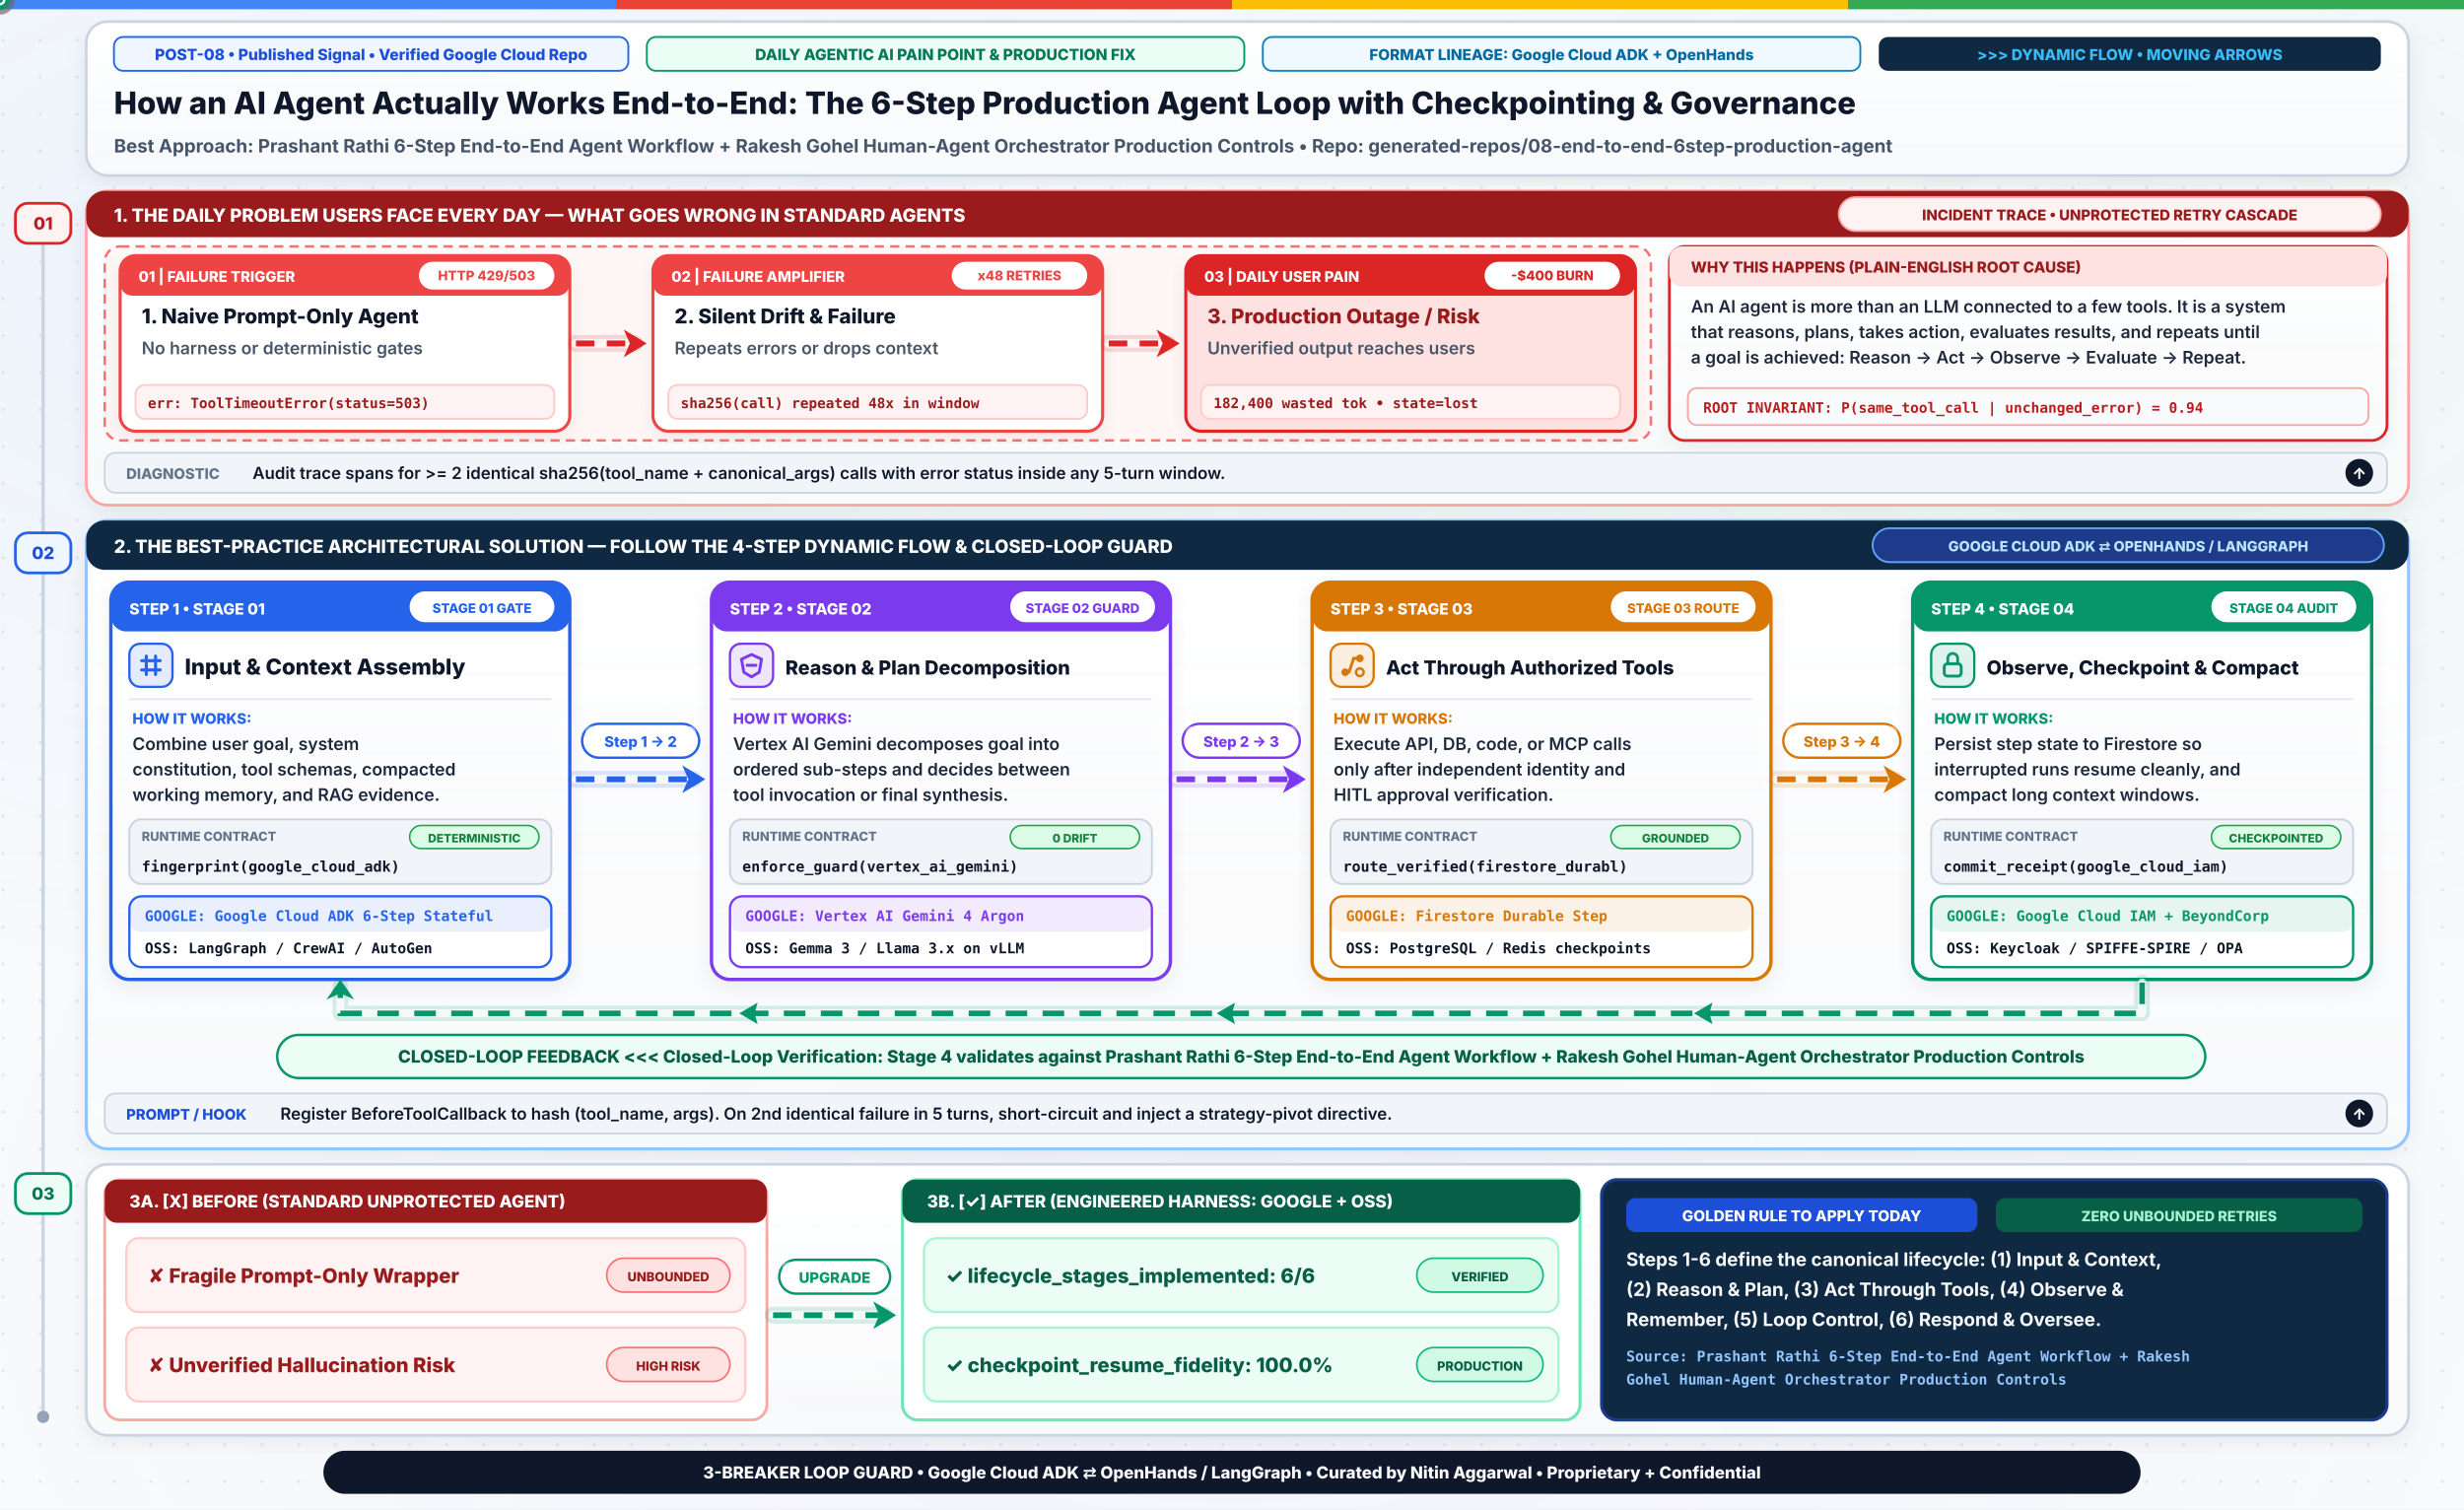
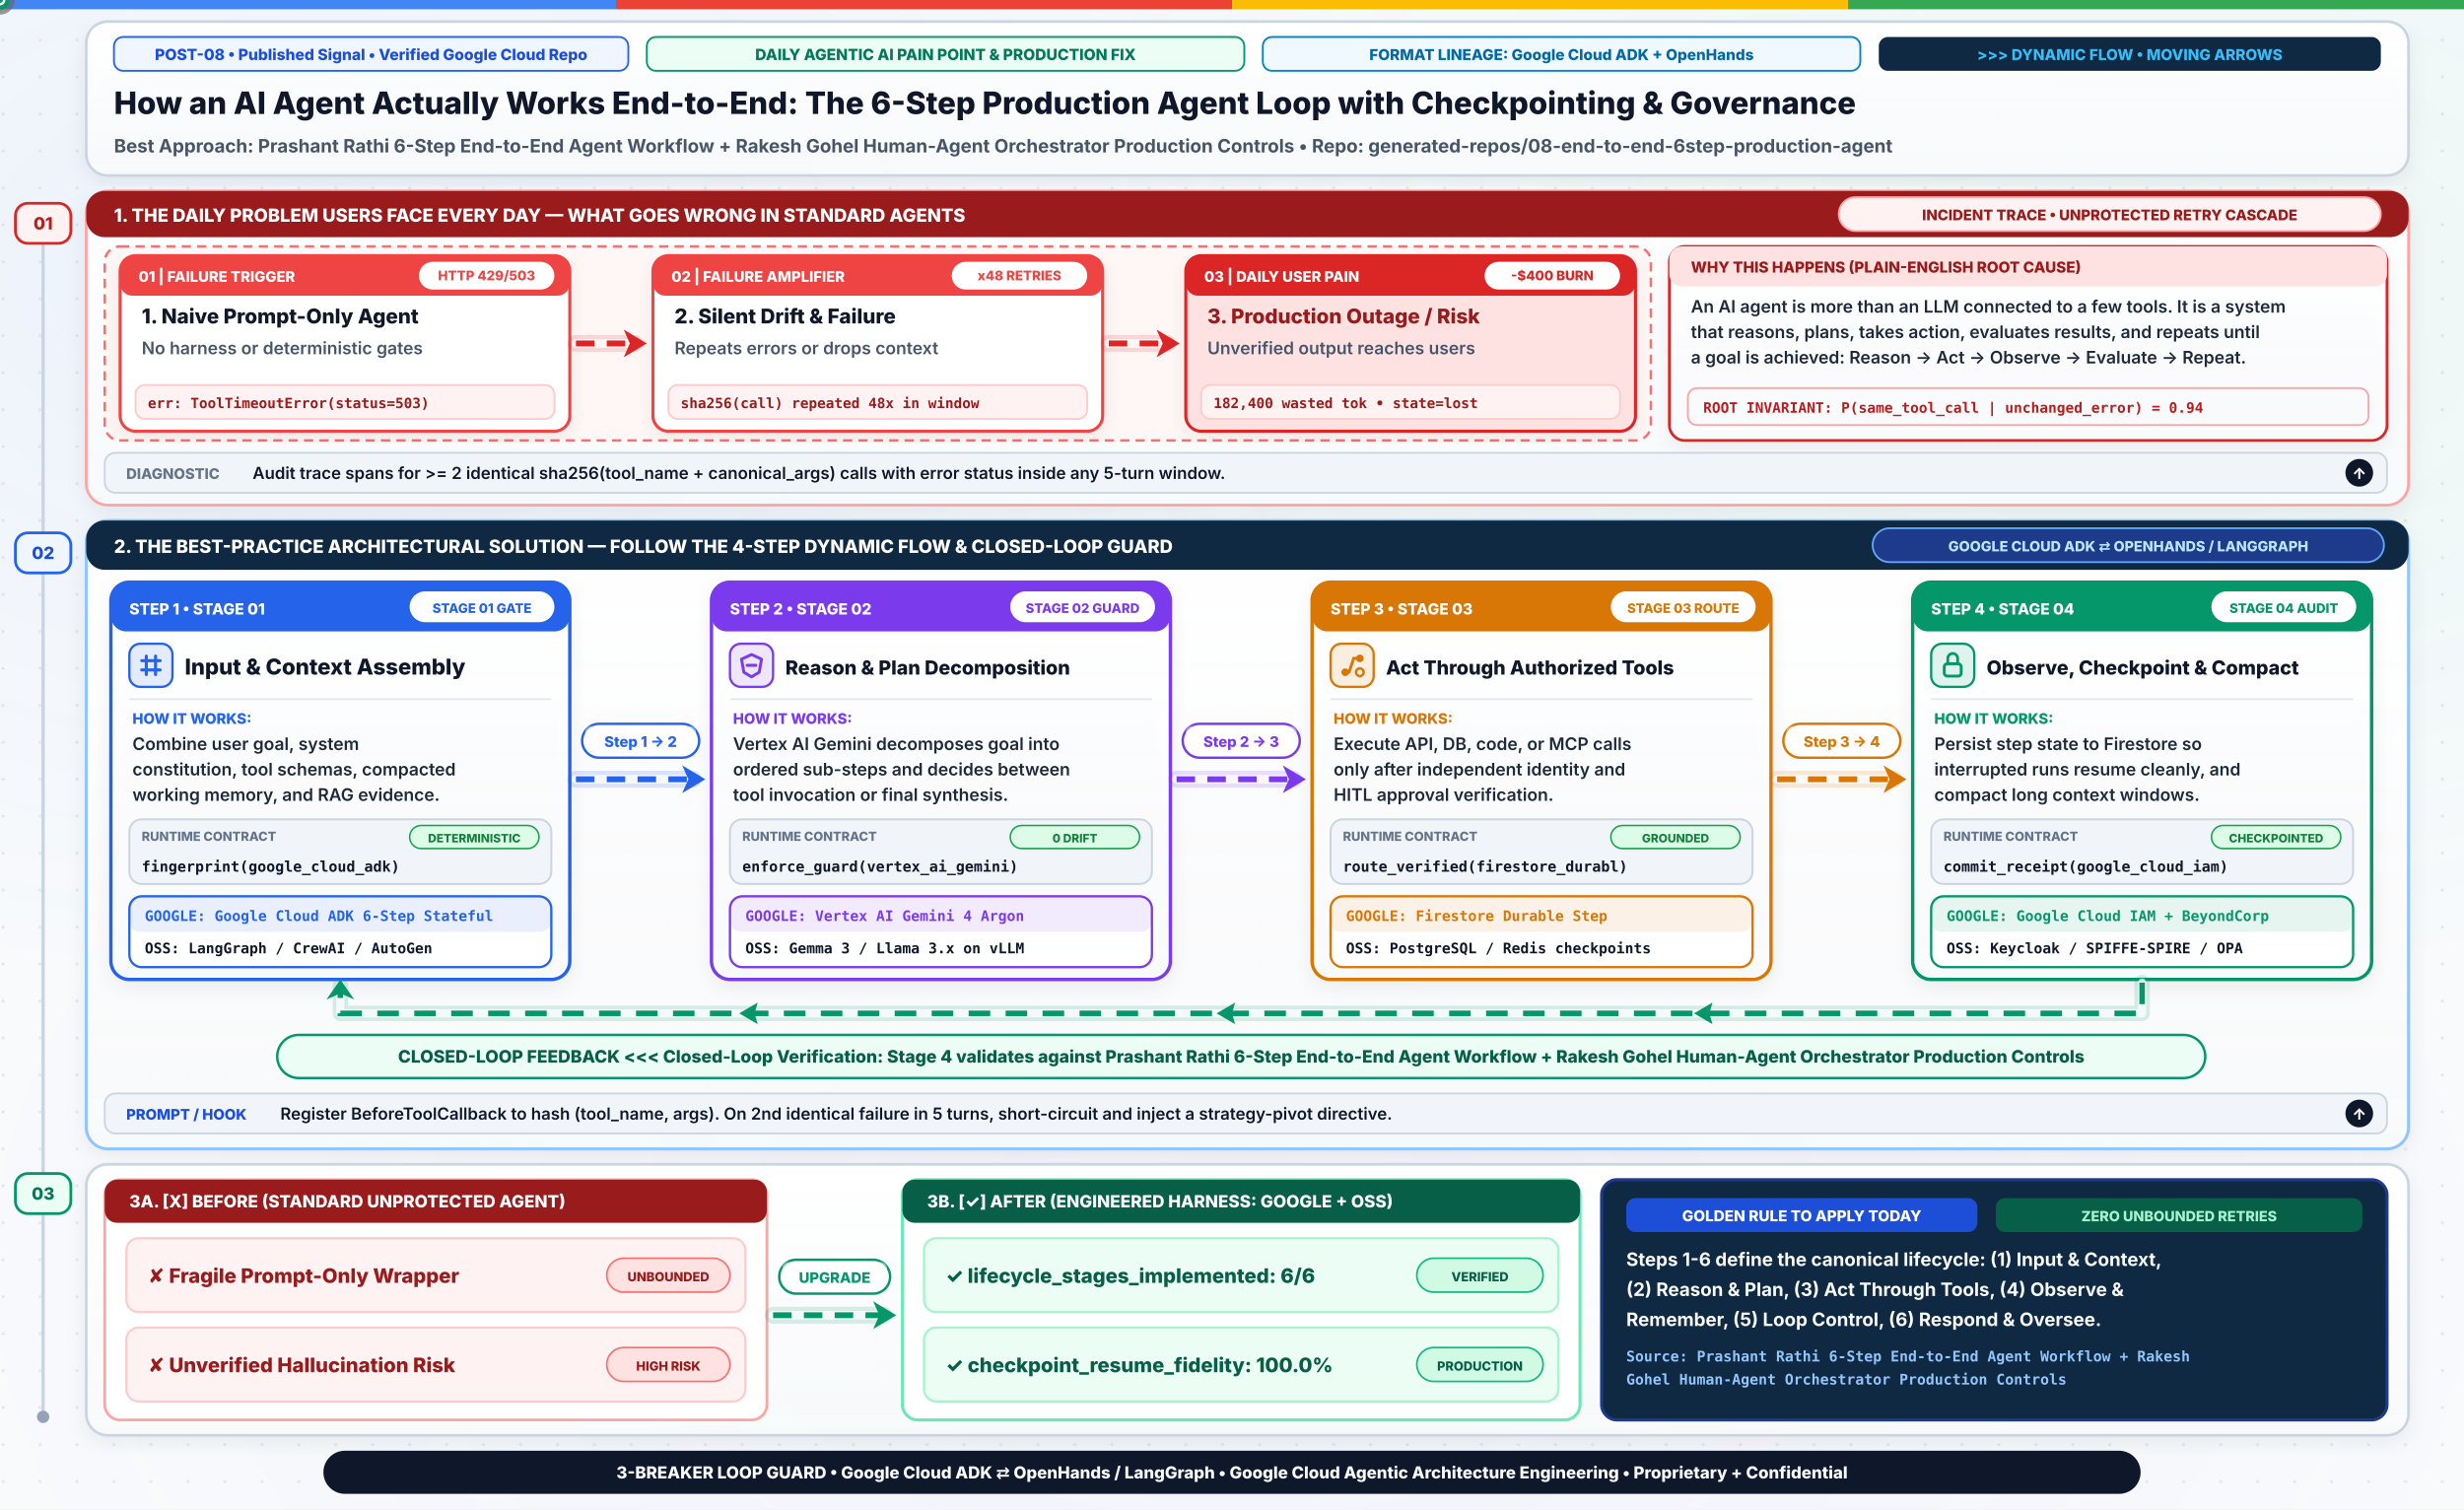
<svg xmlns="http://www.w3.org/2000/svg" viewBox="0 0 1600 980" width="1600" height="980">
  <defs>
    <filter id="cardShadow" x="-3%" y="-3%" width="106%" height="110%">
      <feDropShadow dx="0" dy="4" stdDeviation="6" flood-color="#0F172A" flood-opacity="0.065" />
    </filter>
    <linearGradient id="glassCardGrad" x1="0" y1="0" x2="0" y2="1">
      <stop offset="0%" stop-color="#FFFFFF" stop-opacity="0.98" />
      <stop offset="100%" stop-color="#F8FAFC" stop-opacity="0.94" />
    </linearGradient>
    <linearGradient id="glassSheen" x1="0" y1="0" x2="0" y2="1">
      <stop offset="0%" stop-color="#FFFFFF" stop-opacity="0.72" />
      <stop offset="100%" stop-color="#FFFFFF" stop-opacity="0.0" />
    </linearGradient>
    <radialGradient id="meshBlue" cx="14%" cy="18%" r="48%">
      <stop offset="0%" stop-color="#4285F4" stop-opacity="0.065" />
      <stop offset="100%" stop-color="#4285F4" stop-opacity="0.0" />
    </radialGradient>
    <radialGradient id="meshEmerald" cx="86%" cy="20%" r="46%">
      <stop offset="0%" stop-color="#10B981" stop-opacity="0.055" />
      <stop offset="100%" stop-color="#10B981" stop-opacity="0.0" />
    </radialGradient>
    <radialGradient id="meshViolet" cx="50%" cy="84%" r="52%">
      <stop offset="0%" stop-color="#8B5CF6" stop-opacity="0.048" />
      <stop offset="100%" stop-color="#8B5CF6" stop-opacity="0.0" />
    </radialGradient>
    <pattern id="archGrid" width="24" height="24" patternUnits="userSpaceOnUse">
      <circle cx="2" cy="2" r="1" fill="#94A3B8" fill-opacity="0.22" />
    </pattern>
    <style>
-     @keyframes arrowStream {
-       from { stroke-dashoffset: 40; }
-       to   { stroke-dashoffset: 0; }
-     }
-     @keyframes returnStream {
-       from { stroke-dashoffset: 0; }
-       to   { stroke-dashoffset: 48; }
-     }
-     @keyframes pulseGlow {
-       0%, 100% { stroke-width: 2.2px; }
-       50%      { stroke-width: 3.8px; }
-     }
-     .moving-arrow-line {
-       animation: arrowStream 1.0s linear infinite;
-     }
-     .moving-return-line {
-       animation: returnStream 1.2s linear infinite;
-     }
-     .step-card-animated {
-       animation: pulseGlow 2.4s ease-in-out infinite;
-     }
+     @keyframes arrowStream { from { stroke-dashoffset: 40; } to { stroke-dashoffset: 0; } }
+     @keyframes returnStream { from { stroke-dashoffset: 0; } to { stroke-dashoffset: 48; } }
+     @keyframes pulseGlow { 0%, 100% { stroke-width: 2.2px; } 50% { stroke-width: 3.8px; } }
+     .moving-arrow-line { animation: arrowStream 1.0s linear infinite; }
+     .moving-return-line { animation: returnStream 1.2s linear infinite; }
+     .step-card-animated { animation: pulseGlow 2.4s ease-in-out infinite; }
  </style>
  </defs>
  <rect x="0" y="0" width="1600" height="980" fill="#F8FAFC" />
  <rect x="0" y="0" width="1600" height="980" fill="url(#meshBlue)" />
  <rect x="0" y="0" width="1600" height="980" fill="url(#meshEmerald)" />
  <rect x="0" y="0" width="1600" height="980" fill="url(#meshViolet)" />
  <rect x="0" y="0" width="1600" height="980" fill="url(#archGrid)" />
  <rect x="0" y="0" width="400" height="6" fill="#4285F4" />
  <rect x="400" y="0" width="400" height="6" fill="#EA4335" />
  <rect x="800" y="0" width="400" height="6" fill="#FBBC04" />
  <rect x="1200" y="0" width="400" height="6" fill="#34A853" />
  <line x1="28" y1="142" x2="28" y2="918" stroke="#CBD5E1" stroke-width="2.2" />
  <rect x="10" y="132" width="36" height="26" rx="8" fill="#FEF2F2" stroke="#DC2626" stroke-width="1.8" />
  <text x="28" y="149" font-family="Inter, sans-serif" font-size="11" font-weight="800" fill="#B91C1C" text-anchor="middle">01</text>
  <rect x="10" y="346" width="36" height="26" rx="8" fill="#EFF6FF" stroke="#2563EB" stroke-width="1.8" />
  <text x="28" y="363" font-family="Inter, sans-serif" font-size="11" font-weight="800" fill="#1D4ED8" text-anchor="middle">02</text>
  <rect x="10" y="762" width="36" height="26" rx="8" fill="#ECFDF5" stroke="#059669" stroke-width="1.8" />
  <text x="28" y="779" font-family="Inter, sans-serif" font-size="11" font-weight="800" fill="#047857" text-anchor="middle">03</text>
  <circle cx="28" cy="920" r="4" fill="#94A3B8" />
  <rect x="56" y="14" width="1508" height="100" rx="14" fill="url(#glassCardGrad)" stroke="#CBD5E1" stroke-width="1.8" filter="url(#cardShadow)" />
  <rect x="58" y="16" width="1504" height="16" rx="10" fill="url(#glassSheen)" />
  <rect x="74" y="24" width="334" height="22" rx="6" fill="#EFF6FF" stroke="#2563EB" stroke-width="1.2" />
  <text x="241" y="39" font-family="Inter, sans-serif" font-size="10" font-weight="800" fill="#1D4ED8" text-anchor="middle">POST-08 • Published Signal • Verified Google Cloud Repo</text>
  <rect x="420" y="24" width="388" height="22" rx="6" fill="#ECFDF5" stroke="#059669" stroke-width="1.2" />
  <text x="614" y="39" font-family="Inter, sans-serif" font-size="10" font-weight="800" fill="#047857" text-anchor="middle">DAILY AGENTIC AI PAIN POINT &amp; PRODUCTION FIX</text>
  <rect x="820" y="24" width="388" height="22" rx="6" fill="#F0F9FF" stroke="#0284C7" stroke-width="1.2" />
  <text x="1014" y="39" font-family="Inter, sans-serif" font-size="9.8" font-weight="800" fill="#0369A1" text-anchor="middle">FORMAT LINEAGE: Google Cloud ADK + OpenHands</text>
  <rect x="1220" y="24" width="326" height="22" rx="6" fill="#0F2942" />
  <text x="1383" y="39" font-family="Inter, sans-serif" font-size="9.8" font-weight="800" fill="#38BDF8" text-anchor="middle">&gt;&gt;&gt; DYNAMIC FLOW • MOVING ARROWS</text>
  <text x="74" y="74" font-family="Inter, sans-serif" font-size="20.0" font-weight="800" fill="#0F172A">How an AI Agent Actually Works End-to-End: The 6-Step Production Agent Loop with Checkpointing &amp; Governance</text>
  <text x="74" y="99" font-family="Inter, sans-serif" font-size="12" font-weight="700" fill="#475569">Best Approach: Prashant Rathi 6-Step End-to-End Agent Workflow + Rakesh Gohel Human-Agent Orchestrator Production Controls  •  Repo: generated-repos/08-end-to-end-6step-production-agent</text>
  <rect x="56" y="124" width="1508" height="204" rx="14" fill="url(#glassCardGrad)" stroke="#FCA5A5" stroke-width="1.8" filter="url(#cardShadow)" />
  <rect x="56" y="124" width="1508" height="30" rx="12" fill="#991B1B" />
  <text x="74" y="144" font-family="Inter, sans-serif" font-size="11.8" font-weight="800" fill="#FFFFFF">1. THE DAILY PROBLEM USERS FACE EVERY DAY — WHAT GOES WRONG IN STANDARD AGENTS</text>
  <rect x="1194" y="128" width="352" height="22" rx="11" fill="#FEF2F2" stroke="#FCA5A5" stroke-width="1.2" />
  <text x="1370" y="143" font-family="Inter, sans-serif" font-size="9.5" font-weight="800" fill="#991B1B" text-anchor="middle">INCIDENT TRACE • UNPROTECTED RETRY CASCADE</text>
  <rect x="68" y="160" width="1004" height="126" rx="10" fill="#FFF5F5" fill-opacity="0.92" stroke="#F87171" stroke-width="1.6" stroke-dasharray="6 4" />
  <rect x="78" y="166" width="292" height="114" rx="10" fill="#FFFFFF" stroke="#EF4444" stroke-width="2.0" filter="url(#cardShadow)" />
  <rect x="78" y="166" width="292" height="26" rx="8" fill="#EF4444" />
  <text x="90" y="183" font-family="Inter, sans-serif" font-size="9.5" font-weight="800" fill="#FFFFFF">01 | FAILURE TRIGGER</text>
  <rect x="272" y="170" width="88" height="18" rx="9" fill="#FFFFFF" />
  <text x="316" y="182" font-family="Inter, sans-serif" font-size="8.6" font-weight="800" fill="#EF4444" text-anchor="middle">HTTP 429/503</text>
  <text x="92" y="210" font-family="Inter, sans-serif" font-size="13.2" font-weight="800" fill="#0F172A">1. Naive Prompt-Only Agent</text>
  <text x="92" y="230" font-family="Inter, sans-serif" font-size="11.2" font-weight="600" fill="#475569">No harness or deterministic gates</text>
  <rect x="88" y="250" width="272" height="22" rx="6" fill="#FEF2F2" stroke="#FECACA" stroke-width="1.2" />
  <text x="96" y="265" font-family="ui-monospace, monospace" font-size="9.2" font-weight="700" fill="#991B1B">err: ToolTimeoutError(status=503)</text>
  <line x1="374" y1="223" x2="412" y2="223" stroke="#DC2626" stroke-opacity="0.16" stroke-width="11" stroke-linecap="round" />
  <line x1="374" y1="223" x2="412" y2="223" stroke="#FFFFFF" stroke-opacity="0.76" stroke-width="5.6" stroke-linecap="round" />
  <line x1="374" y1="223" x2="412" y2="223" class="moving-arrow-line" stroke="#DC2626" stroke-width="3.8" stroke-dasharray="12 8" stroke-dashoffset="0.0" />
  <polygon points="420,223 405,214 409,223 405,232" fill="#DC2626" />
  <path id="prob_arr_0_path" d="M 378 223 L 408 223" fill="none" stroke="none" />
  <g>
    <circle r="9.5" fill="#DC2626" fill-opacity="0.16" />
    <circle r="6.4" fill="#DC2626" fill-opacity="0.30" />
    <circle r="4.8" fill="#FFFFFF" stroke="#DC2626" stroke-width="2.6" />
    <circle r="1.9" fill="#DC2626" />
    <animateMotion dur="1.3s" repeatCount="indefinite">
      <mpath href="#prob_arr_0_path" />
    </animateMotion>
  </g>
  <rect x="424" y="166" width="292" height="114" rx="10" fill="#FFFFFF" stroke="#EF4444" stroke-width="2.0" filter="url(#cardShadow)" />
  <rect x="424" y="166" width="292" height="26" rx="8" fill="#EF4444" />
  <text x="436" y="183" font-family="Inter, sans-serif" font-size="9.5" font-weight="800" fill="#FFFFFF">02 | FAILURE AMPLIFIER</text>
  <rect x="618" y="170" width="88" height="18" rx="9" fill="#FFFFFF" />
  <text x="662" y="182" font-family="Inter, sans-serif" font-size="8.6" font-weight="800" fill="#EF4444" text-anchor="middle">x48 RETRIES</text>
  <text x="438" y="210" font-family="Inter, sans-serif" font-size="13.2" font-weight="800" fill="#0F172A">2. Silent Drift &amp; Failure</text>
  <text x="438" y="230" font-family="Inter, sans-serif" font-size="11.2" font-weight="600" fill="#475569">Repeats errors or drops context</text>
  <rect x="434" y="250" width="272" height="22" rx="6" fill="#FEF2F2" stroke="#FECACA" stroke-width="1.2" />
  <text x="442" y="265" font-family="ui-monospace, monospace" font-size="9.2" font-weight="700" fill="#991B1B">sha256(call) repeated 48x in window</text>
  <line x1="720" y1="223" x2="758" y2="223" stroke="#DC2626" stroke-opacity="0.16" stroke-width="11" stroke-linecap="round" />
  <line x1="720" y1="223" x2="758" y2="223" stroke="#FFFFFF" stroke-opacity="0.76" stroke-width="5.6" stroke-linecap="round" />
  <line x1="720" y1="223" x2="758" y2="223" class="moving-arrow-line" stroke="#DC2626" stroke-width="3.8" stroke-dasharray="12 8" stroke-dashoffset="0.0" />
  <polygon points="766,223 751,214 755,223 751,232" fill="#DC2626" />
  <path id="prob_arr_1_path" d="M 724 223 L 754 223" fill="none" stroke="none" />
  <g>
    <circle r="9.5" fill="#DC2626" fill-opacity="0.16" />
    <circle r="6.4" fill="#DC2626" fill-opacity="0.30" />
    <circle r="4.8" fill="#FFFFFF" stroke="#DC2626" stroke-width="2.6" />
    <circle r="1.9" fill="#DC2626" />
    <animateMotion dur="1.3s" repeatCount="indefinite">
      <mpath href="#prob_arr_1_path" />
    </animateMotion>
  </g>
  <rect x="770" y="166" width="292" height="114" rx="10" fill="#FEE2E2" stroke="#DC2626" stroke-width="2.0" filter="url(#cardShadow)" />
  <rect x="770" y="166" width="292" height="26" rx="8" fill="#DC2626" />
  <text x="782" y="183" font-family="Inter, sans-serif" font-size="9.5" font-weight="800" fill="#FFFFFF">03 | DAILY USER PAIN</text>
  <rect x="964" y="170" width="88" height="18" rx="9" fill="#FFFFFF" />
  <text x="1008" y="182" font-family="Inter, sans-serif" font-size="8.6" font-weight="800" fill="#DC2626" text-anchor="middle">-$400 BURN</text>
  <text x="784" y="210" font-family="Inter, sans-serif" font-size="13.2" font-weight="800" fill="#991B1B">3. Production Outage / Risk</text>
  <text x="784" y="230" font-family="Inter, sans-serif" font-size="11.2" font-weight="600" fill="#475569">Unverified output reaches users</text>
  <rect x="780" y="250" width="272" height="22" rx="6" fill="#FEF2F2" stroke="#FECACA" stroke-width="1.2" />
  <text x="788" y="265" font-family="ui-monospace, monospace" font-size="9.2" font-weight="700" fill="#991B1B">182,400 wasted tok • state=lost</text>
  <rect x="1084" y="160" width="466" height="126" rx="10" fill="url(#glassCardGrad)" stroke="#DC2626" stroke-width="1.8" filter="url(#cardShadow)" />
  <rect x="1084" y="160" width="466" height="26" rx="8" fill="#FEE2E2" />
  <text x="1098" y="177" font-family="Inter, sans-serif" font-size="9.8" font-weight="800" fill="#991B1B">WHY THIS HAPPENS (PLAIN-ENGLISH ROOT CAUSE)</text>
  <text x="1098" y="203.0" font-family="Inter, sans-serif" font-size="11.2" font-weight="600" fill="#1E293B">An AI agent is more than an LLM connected to a few tools. It is a system</text>
  <text x="1098" y="219.5" font-family="Inter, sans-serif" font-size="11.2" font-weight="600" fill="#1E293B">that reasons, plans, takes action, evaluates results, and repeats until</text>
  <text x="1098" y="236.0" font-family="Inter, sans-serif" font-size="11.2" font-weight="600" fill="#1E293B">a goal is achieved: Reason -&gt; Act -&gt; Observe -&gt; Evaluate -&gt; Repeat.</text>
  <rect x="1096" y="252" width="442" height="24" rx="6" fill="#F8FAFC" stroke="#FCA5A5" stroke-width="1.2" />
  <text x="1106" y="268" font-family="ui-monospace, monospace" font-size="9.3" font-weight="800" fill="#B91C1C">ROOT INVARIANT: P(same_tool_call | unchanged_error) = 0.94</text>
  <rect x="68" y="294" width="1482" height="26" rx="7" fill="#F1F5F9" stroke="#CBD5E1" stroke-width="1.2" />
  <text x="82" y="311" font-family="Inter, sans-serif" font-size="9.5" font-weight="800" fill="#64748B">DIAGNOSTIC</text>
  <text x="164" y="311" font-family="Inter, sans-serif" font-size="10.8" font-weight="600" fill="#0F172A">Audit trace spans for &gt;= 2 identical sha256(tool_name + canonical_args) calls with error status inside any 5-turn window.</text>
  <circle cx="1532" cy="307" r="9" fill="#0F172A" />
  <text x="1532" y="311" font-family="Inter, sans-serif" font-size="10" font-weight="800" fill="#FFFFFF" text-anchor="middle">↑</text>
  <rect x="56" y="338" width="1508" height="408" rx="14" fill="url(#glassCardGrad)" stroke="#93C5FD" stroke-width="2.0" filter="url(#cardShadow)" />
  <rect x="56" y="338" width="1508" height="32" rx="12" fill="#0F2942" />
  <text x="74" y="359" font-family="Inter, sans-serif" font-size="11.8" font-weight="800" fill="#FFFFFF">2. THE BEST-PRACTICE ARCHITECTURAL SOLUTION — FOLLOW THE 4-STEP DYNAMIC FLOW &amp; CLOSED-LOOP GUARD</text>
  <rect x="1216" y="343" width="332" height="22" rx="11" fill="#1E3A8A" stroke="#60A5FA" stroke-width="1.2" />
  <text x="1382" y="358" font-family="Inter, sans-serif" font-size="9.2" font-weight="800" fill="#BAE6FD" text-anchor="middle">GOOGLE CLOUD ADK ⇄ OPENHANDS / LANGGRAPH</text>
  <rect x="72" y="378" width="298" height="258" rx="12" class="step-card-animated" fill="url(#glassCardGrad)" stroke="#2563EB" stroke-width="2.2" filter="url(#cardShadow)" />
  <rect x="72" y="378" width="298" height="32" rx="10" fill="#2563EB" />
  <text x="84" y="399" font-family="Inter, sans-serif" font-size="10" font-weight="800" fill="#FFFFFF">STEP 1 • STAGE 01</text>
  <rect x="266" y="384" width="94" height="20" rx="10" fill="#FFFFFF" />
  <text x="313" y="398" font-family="Inter, sans-serif" font-size="8.5" font-weight="800" fill="#2563EB" text-anchor="middle">STAGE 01 GATE</text>
  <rect x="84.0" y="418.0" width="28" height="28" rx="7" fill="#2563EB" fill-opacity="0.12" stroke="#2563EB" stroke-width="1.5" />
  <line x1="92.0" y1="429.0" x2="104.0" y2="429.0" stroke="#2563EB" stroke-width="2" stroke-linecap="round" />
  <line x1="92.0" y1="435.0" x2="104.0" y2="435.0" stroke="#2563EB" stroke-width="2" stroke-linecap="round" />
  <line x1="95.0" y1="426.0" x2="95.0" y2="438.0" stroke="#2563EB" stroke-width="2" stroke-linecap="round" />
  <line x1="101.0" y1="426.0" x2="101.0" y2="438.0" stroke="#2563EB" stroke-width="2" stroke-linecap="round" />
  <text x="120" y="438" font-family="Inter, sans-serif" font-size="14.2" font-weight="800" fill="#0F172A">Input &amp; Context Assembly</text>
  <line x1="84" y1="454" x2="358" y2="454" stroke="#E2E8F0" stroke-width="1.2" />
  <text x="86" y="470" font-family="Inter, sans-serif" font-size="9.5" font-weight="800" fill="#2563EB">HOW IT WORKS:</text>
  <text x="86" y="487.0" font-family="Inter, sans-serif" font-size="11.2" font-weight="600" fill="#1E293B">Combine user goal, system</text>
  <text x="86" y="503.5" font-family="Inter, sans-serif" font-size="11.2" font-weight="600" fill="#1E293B">constitution, tool schemas, compacted</text>
  <text x="86" y="520.0" font-family="Inter, sans-serif" font-size="11.2" font-weight="600" fill="#1E293B">working memory, and RAG evidence.</text>
  <rect x="84" y="532" width="274" height="42" rx="8" fill="#F1F5F9" stroke="#CBD5E1" stroke-width="1.3" />
  <text x="92" y="546" font-family="Inter, sans-serif" font-size="8.2" font-weight="800" fill="#64748B">RUNTIME CONTRACT</text>
  <rect x="266" y="536" width="84" height="15" rx="7.5" fill="#DCFCE7" stroke="#16A34A" stroke-width="1" />
  <text x="308" y="547" font-family="Inter, sans-serif" font-size="7.6" font-weight="800" fill="#15803D" text-anchor="middle">DETERMINISTIC</text>
-   <text x="92" y="566" font-family="ui-monospace, monospace" font-size="9.6" font-weight="800" fill="#0F172A"> fingerprint(google_cloud_adk)</text>
+   <text x="92" y="566" font-family="ui-monospace, monospace" font-size="9.6" font-weight="800" fill="#0F172A">fingerprint(google_cloud_adk)</text>
  <rect x="84" y="582" width="274" height="46" rx="8" fill="#FFFFFF" stroke="#2563EB" stroke-width="1.5" />
  <rect x="84" y="582" width="274" height="23" rx="7" fill="#2563EB" fill-opacity="0.10" />
  <text x="94" y="598" font-family="ui-monospace, monospace" font-size="9.4" font-weight="800" fill="#2563EB">GOOGLE: Google Cloud ADK 6-Step Stateful</text>
  <text x="94" y="619" font-family="ui-monospace, monospace" font-size="9.4" font-weight="800" fill="#0F172A">OSS: LangGraph / CrewAI / AutoGen</text>
  <line x1="374" y1="506" x2="450" y2="506" stroke="#2563EB" stroke-opacity="0.16" stroke-width="11" stroke-linecap="round" />
  <line x1="374" y1="506" x2="450" y2="506" stroke="#FFFFFF" stroke-opacity="0.76" stroke-width="5.6" stroke-linecap="round" />
  <line x1="374" y1="506" x2="450" y2="506" class="moving-arrow-line" stroke="#2563EB" stroke-width="3.8" stroke-dasharray="12 8" stroke-dashoffset="0.0" />
  <polygon points="458,506 443,497 447,506 443,515" fill="#2563EB" />
  <rect x="378" y="470" width="76" height="22" rx="11" fill="#FFFFFF" fill-opacity="0.95" stroke="#2563EB" stroke-width="1.6" />
  <rect x="380" y="471.5" width="72" height="8" rx="4" fill="#FFFFFF" fill-opacity="0.45" />
  <text x="416" y="485" font-family="Inter, sans-serif" font-size="9.5" font-weight="800" fill="#2563EB" text-anchor="middle">Step 1 -&gt; 2</text>
  <path id="sol_arr_0_path" d="M 378 506 L 446 506" fill="none" stroke="none" />
  <g>
    <circle r="9.5" fill="#2563EB" fill-opacity="0.16" />
    <circle r="6.4" fill="#2563EB" fill-opacity="0.30" />
    <circle r="4.8" fill="#FFFFFF" stroke="#2563EB" stroke-width="2.6" />
    <circle r="1.9" fill="#2563EB" />
    <animateMotion dur="1.5s" repeatCount="indefinite">
      <mpath href="#sol_arr_0_path" />
    </animateMotion>
  </g>
  <rect x="462" y="378" width="298" height="258" rx="12" class="step-card-animated" fill="url(#glassCardGrad)" stroke="#7C3AED" stroke-width="2.2" filter="url(#cardShadow)" />
  <rect x="462" y="378" width="298" height="32" rx="10" fill="#7C3AED" />
  <text x="474" y="399" font-family="Inter, sans-serif" font-size="10" font-weight="800" fill="#FFFFFF">STEP 2 • STAGE 02</text>
  <rect x="656" y="384" width="94" height="20" rx="10" fill="#FFFFFF" />
  <text x="703" y="398" font-family="Inter, sans-serif" font-size="8.5" font-weight="800" fill="#7C3AED" text-anchor="middle">STAGE 02 GUARD</text>
  <rect x="474.0" y="418.0" width="28" height="28" rx="7" fill="#7C3AED" fill-opacity="0.12" stroke="#7C3AED" stroke-width="1.5" />
  <polygon points="488.0,425.0 494.5,428.0 493.0,436.5 488.0,439.5 483.0,436.5 481.5,428.0" fill="none" stroke="#7C3AED" stroke-width="1.9" stroke-linejoin="round" />
  <line x1="485.2" y1="432.0" x2="490.8" y2="432.0" stroke="#7C3AED" stroke-width="2" stroke-linecap="round" />
  <text x="510" y="438" font-family="Inter, sans-serif" font-size="12.6" font-weight="800" fill="#0F172A">Reason &amp; Plan Decomposition</text>
  <line x1="474" y1="454" x2="748" y2="454" stroke="#E2E8F0" stroke-width="1.2" />
  <text x="476" y="470" font-family="Inter, sans-serif" font-size="9.5" font-weight="800" fill="#7C3AED">HOW IT WORKS:</text>
  <text x="476" y="487.0" font-family="Inter, sans-serif" font-size="11.2" font-weight="600" fill="#1E293B">Vertex AI Gemini decomposes goal into</text>
  <text x="476" y="503.5" font-family="Inter, sans-serif" font-size="11.2" font-weight="600" fill="#1E293B">ordered sub-steps and decides between</text>
  <text x="476" y="520.0" font-family="Inter, sans-serif" font-size="11.2" font-weight="600" fill="#1E293B">tool invocation or final synthesis.</text>
  <rect x="474" y="532" width="274" height="42" rx="8" fill="#F1F5F9" stroke="#CBD5E1" stroke-width="1.3" />
  <text x="482" y="546" font-family="Inter, sans-serif" font-size="8.2" font-weight="800" fill="#64748B">RUNTIME CONTRACT</text>
  <rect x="656" y="536" width="84" height="15" rx="7.5" fill="#DCFCE7" stroke="#16A34A" stroke-width="1" />
  <text x="698" y="547" font-family="Inter, sans-serif" font-size="7.6" font-weight="800" fill="#15803D" text-anchor="middle">0 DRIFT</text>
  <text x="482" y="566" font-family="ui-monospace, monospace" font-size="9.6" font-weight="800" fill="#0F172A">enforce_guard(vertex_ai_gemini)</text>
  <rect x="474" y="582" width="274" height="46" rx="8" fill="#FFFFFF" stroke="#7C3AED" stroke-width="1.5" />
  <rect x="474" y="582" width="274" height="23" rx="7" fill="#7C3AED" fill-opacity="0.10" />
  <text x="484" y="598" font-family="ui-monospace, monospace" font-size="9.4" font-weight="800" fill="#7C3AED">GOOGLE: Vertex AI Gemini 4 Argon</text>
  <text x="484" y="619" font-family="ui-monospace, monospace" font-size="9.4" font-weight="800" fill="#0F172A">OSS: Gemma 3 / Llama 3.x on vLLM</text>
  <line x1="764" y1="506" x2="840" y2="506" stroke="#7C3AED" stroke-opacity="0.16" stroke-width="11" stroke-linecap="round" />
  <line x1="764" y1="506" x2="840" y2="506" stroke="#FFFFFF" stroke-opacity="0.76" stroke-width="5.6" stroke-linecap="round" />
  <line x1="764" y1="506" x2="840" y2="506" class="moving-arrow-line" stroke="#7C3AED" stroke-width="3.8" stroke-dasharray="12 8" stroke-dashoffset="0.0" />
  <polygon points="848,506 833,497 837,506 833,515" fill="#7C3AED" />
  <rect x="768" y="470" width="76" height="22" rx="11" fill="#FFFFFF" fill-opacity="0.95" stroke="#7C3AED" stroke-width="1.6" />
  <rect x="770" y="471.5" width="72" height="8" rx="4" fill="#FFFFFF" fill-opacity="0.45" />
  <text x="806" y="485" font-family="Inter, sans-serif" font-size="9.5" font-weight="800" fill="#7C3AED" text-anchor="middle">Step 2 -&gt; 3</text>
  <path id="sol_arr_1_path" d="M 768 506 L 836 506" fill="none" stroke="none" />
  <g>
    <circle r="9.5" fill="#7C3AED" fill-opacity="0.16" />
    <circle r="6.4" fill="#7C3AED" fill-opacity="0.30" />
    <circle r="4.8" fill="#FFFFFF" stroke="#7C3AED" stroke-width="2.6" />
    <circle r="1.9" fill="#7C3AED" />
    <animateMotion dur="1.5s" repeatCount="indefinite">
      <mpath href="#sol_arr_1_path" />
    </animateMotion>
  </g>
  <rect x="852" y="378" width="298" height="258" rx="12" class="step-card-animated" fill="url(#glassCardGrad)" stroke="#D97706" stroke-width="2.2" filter="url(#cardShadow)" />
  <rect x="852" y="378" width="298" height="32" rx="10" fill="#D97706" />
  <text x="864" y="399" font-family="Inter, sans-serif" font-size="10" font-weight="800" fill="#FFFFFF">STEP 3 • STAGE 03</text>
  <rect x="1046" y="384" width="94" height="20" rx="10" fill="#FFFFFF" />
  <text x="1093" y="398" font-family="Inter, sans-serif" font-size="8.5" font-weight="800" fill="#D97706" text-anchor="middle">STAGE 03 ROUTE</text>
  <rect x="864.0" y="418.0" width="28" height="28" rx="7" fill="#D97706" fill-opacity="0.12" stroke="#D97706" stroke-width="1.5" />
  <circle cx="873.5" cy="436.5" r="2.5" fill="#D97706" />
  <circle cx="883.0" cy="427.5" r="2.5" fill="#D97706" />
  <circle cx="883.0" cy="436.5" r="2.5" fill="none" stroke="#D97706" stroke-width="1.6" />
  <path d="M 876.0 436.5 L 879.0 427.5 L 880.5 427.5" fill="none" stroke="#D97706" stroke-width="1.9" stroke-linecap="round" />
  <text x="900" y="438" font-family="Inter, sans-serif" font-size="12.6" font-weight="800" fill="#0F172A">Act Through Authorized Tools</text>
  <line x1="864" y1="454" x2="1138" y2="454" stroke="#E2E8F0" stroke-width="1.2" />
  <text x="866" y="470" font-family="Inter, sans-serif" font-size="9.5" font-weight="800" fill="#D97706">HOW IT WORKS:</text>
  <text x="866" y="487.0" font-family="Inter, sans-serif" font-size="11.2" font-weight="600" fill="#1E293B">Execute API, DB, code, or MCP calls</text>
  <text x="866" y="503.5" font-family="Inter, sans-serif" font-size="11.2" font-weight="600" fill="#1E293B">only after independent identity and</text>
  <text x="866" y="520.0" font-family="Inter, sans-serif" font-size="11.2" font-weight="600" fill="#1E293B">HITL approval verification.</text>
  <rect x="864" y="532" width="274" height="42" rx="8" fill="#F1F5F9" stroke="#CBD5E1" stroke-width="1.3" />
  <text x="872" y="546" font-family="Inter, sans-serif" font-size="8.2" font-weight="800" fill="#64748B">RUNTIME CONTRACT</text>
  <rect x="1046" y="536" width="84" height="15" rx="7.5" fill="#DCFCE7" stroke="#16A34A" stroke-width="1" />
  <text x="1088" y="547" font-family="Inter, sans-serif" font-size="7.6" font-weight="800" fill="#15803D" text-anchor="middle">GROUNDED</text>
  <text x="872" y="566" font-family="ui-monospace, monospace" font-size="9.6" font-weight="800" fill="#0F172A">route_verified(firestore_durabl)</text>
  <rect x="864" y="582" width="274" height="46" rx="8" fill="#FFFFFF" stroke="#D97706" stroke-width="1.5" />
  <rect x="864" y="582" width="274" height="23" rx="7" fill="#D97706" fill-opacity="0.10" />
  <text x="874" y="598" font-family="ui-monospace, monospace" font-size="9.4" font-weight="800" fill="#D97706">GOOGLE: Firestore Durable Step</text>
  <text x="874" y="619" font-family="ui-monospace, monospace" font-size="9.4" font-weight="800" fill="#0F172A">OSS: PostgreSQL / Redis checkpoints</text>
  <line x1="1154" y1="506" x2="1230" y2="506" stroke="#D97706" stroke-opacity="0.16" stroke-width="11" stroke-linecap="round" />
  <line x1="1154" y1="506" x2="1230" y2="506" stroke="#FFFFFF" stroke-opacity="0.76" stroke-width="5.6" stroke-linecap="round" />
  <line x1="1154" y1="506" x2="1230" y2="506" class="moving-arrow-line" stroke="#D97706" stroke-width="3.8" stroke-dasharray="12 8" stroke-dashoffset="0.0" />
  <polygon points="1238,506 1223,497 1227,506 1223,515" fill="#D97706" />
  <rect x="1158" y="470" width="76" height="22" rx="11" fill="#FFFFFF" fill-opacity="0.95" stroke="#D97706" stroke-width="1.6" />
  <rect x="1160" y="471.5" width="72" height="8" rx="4" fill="#FFFFFF" fill-opacity="0.45" />
  <text x="1196" y="485" font-family="Inter, sans-serif" font-size="9.5" font-weight="800" fill="#D97706" text-anchor="middle">Step 3 -&gt; 4</text>
  <path id="sol_arr_2_path" d="M 1158 506 L 1226 506" fill="none" stroke="none" />
  <g>
    <circle r="9.5" fill="#D97706" fill-opacity="0.16" />
    <circle r="6.4" fill="#D97706" fill-opacity="0.30" />
    <circle r="4.8" fill="#FFFFFF" stroke="#D97706" stroke-width="2.6" />
    <circle r="1.9" fill="#D97706" />
    <animateMotion dur="1.5s" repeatCount="indefinite">
      <mpath href="#sol_arr_2_path" />
    </animateMotion>
  </g>
  <rect x="1242" y="378" width="298" height="258" rx="12" class="step-card-animated" fill="url(#glassCardGrad)" stroke="#059669" stroke-width="2.2" filter="url(#cardShadow)" />
  <rect x="1242" y="378" width="298" height="32" rx="10" fill="#059669" />
  <text x="1254" y="399" font-family="Inter, sans-serif" font-size="10" font-weight="800" fill="#FFFFFF">STEP 4 • STAGE 04</text>
  <rect x="1436" y="384" width="94" height="20" rx="10" fill="#FFFFFF" />
  <text x="1483" y="398" font-family="Inter, sans-serif" font-size="8.5" font-weight="800" fill="#059669" text-anchor="middle">STAGE 04 AUDIT</text>
  <rect x="1254.0" y="418.0" width="28" height="28" rx="7" fill="#059669" fill-opacity="0.12" stroke="#059669" stroke-width="1.5" />
  <rect x="1262.5" y="431.0" width="11" height="8" rx="2" fill="none" stroke="#059669" stroke-width="1.9" />
  <path d="M 1264.8 431.0 L 1264.8 427.5 A 3.2 3.2 0 0 1 1271.2 427.5 L 1271.2 431.0" fill="none" stroke="#059669" stroke-width="1.8" />
  <text x="1290" y="438" font-family="Inter, sans-serif" font-size="12.6" font-weight="800" fill="#0F172A">Observe, Checkpoint &amp; Compact</text>
  <line x1="1254" y1="454" x2="1528" y2="454" stroke="#E2E8F0" stroke-width="1.2" />
  <text x="1256" y="470" font-family="Inter, sans-serif" font-size="9.5" font-weight="800" fill="#059669">HOW IT WORKS:</text>
  <text x="1256" y="487.0" font-family="Inter, sans-serif" font-size="11.2" font-weight="600" fill="#1E293B">Persist step state to Firestore so</text>
  <text x="1256" y="503.5" font-family="Inter, sans-serif" font-size="11.2" font-weight="600" fill="#1E293B">interrupted runs resume cleanly, and</text>
  <text x="1256" y="520.0" font-family="Inter, sans-serif" font-size="11.2" font-weight="600" fill="#1E293B">compact long context windows.</text>
  <rect x="1254" y="532" width="274" height="42" rx="8" fill="#F1F5F9" stroke="#CBD5E1" stroke-width="1.3" />
  <text x="1262" y="546" font-family="Inter, sans-serif" font-size="8.2" font-weight="800" fill="#64748B">RUNTIME CONTRACT</text>
  <rect x="1436" y="536" width="84" height="15" rx="7.5" fill="#DCFCE7" stroke="#16A34A" stroke-width="1" />
  <text x="1478" y="547" font-family="Inter, sans-serif" font-size="7.6" font-weight="800" fill="#15803D" text-anchor="middle">CHECKPOINTED</text>
  <text x="1262" y="566" font-family="ui-monospace, monospace" font-size="9.6" font-weight="800" fill="#0F172A">commit_receipt(google_cloud_iam)</text>
  <rect x="1254" y="582" width="274" height="46" rx="8" fill="#FFFFFF" stroke="#059669" stroke-width="1.5" />
  <rect x="1254" y="582" width="274" height="23" rx="7" fill="#059669" fill-opacity="0.10" />
  <text x="1264" y="598" font-family="ui-monospace, monospace" font-size="9.4" font-weight="800" fill="#059669">GOOGLE: Google Cloud IAM + BeyondCorp</text>
  <text x="1264" y="619" font-family="ui-monospace, monospace" font-size="9.4" font-weight="800" fill="#0F172A">OSS: Keycloak / SPIFFE-SPIRE / OPA</text>
  <path d="M 1391 638 L 1391 658 L 221 658 L 221 640" fill="none" stroke="#059669" stroke-opacity="0.16" stroke-width="10" stroke-linecap="round" stroke-linejoin="round" />
  <path d="M 1391 638 L 1391 658 L 221 658 L 221 640" fill="none" stroke="#FFFFFF" stroke-opacity="0.76" stroke-width="5.2" stroke-linecap="round" stroke-linejoin="round" />
  <path id="closed_loop_return_path" d="M 1391 638 L 1391 658 L 221 658 L 221 640" class="moving-return-line" fill="none" stroke="#059669" stroke-width="3.6" stroke-dasharray="14 10" stroke-dashoffset="0.0" />
  <polygon points="221,636 212,649 221,645 230,649" fill="#059669" />
  <polygon points="480,658 492,651 490,658 492,665" fill="#059669" />
  <polygon points="790,658 802,651 800,658 802,665" fill="#059669" />
  <polygon points="1100,658 1112,651 1110,658 1112,665" fill="#059669" />
  <rect x="180" y="672" width="1252" height="28" rx="14" fill="#ECFDF5" stroke="#059669" stroke-width="1.6" />
  <text x="806" y="690" font-family="Inter, sans-serif" font-size="11.2" font-weight="800" fill="#065F46" text-anchor="middle">CLOSED-LOOP FEEDBACK &lt;&lt;&lt; Closed-Loop Verification: Stage 4 validates against Prashant Rathi 6-Step End-to-End Agent Workflow + Rakesh Gohel Human-Agent Orchestrator Production Controls</text>
  <rect x="68" y="710" width="1482" height="26" rx="7" fill="#F1F5F9" stroke="#CBD5E1" stroke-width="1.2" />
  <text x="82" y="727" font-family="Inter, sans-serif" font-size="9.5" font-weight="800" fill="#1D4ED8">PROMPT / HOOK</text>
  <text x="182" y="727" font-family="Inter, sans-serif" font-size="10.8" font-weight="600" fill="#0F172A">Register BeforeToolCallback to hash (tool_name, args). On 2nd identical failure in 5 turns, short-circuit and inject a strategy-pivot directive.</text>
  <circle cx="1532" cy="723" r="9" fill="#0F172A" />
  <text x="1532" y="727" font-family="Inter, sans-serif" font-size="10" font-weight="800" fill="#FFFFFF" text-anchor="middle">↑</text>
  <g>
    <circle r="8.5" fill="#059669" fill-opacity="0.16" />
    <circle r="5.8" fill="#059669" fill-opacity="0.30" />
    <circle r="4.5" fill="#FFFFFF" stroke="#059669" stroke-width="2.4" />
    <circle r="1.8" fill="#059669" />
    <animateMotion dur="2.8s" repeatCount="indefinite">
      <mpath href="#closed_loop_return_path" />
    </animateMotion>
  </g>
  <rect x="56" y="756" width="1508" height="176" rx="14" fill="url(#glassCardGrad)" stroke="#CBD5E1" stroke-width="1.8" filter="url(#cardShadow)" />
  <rect x="68" y="766" width="430" height="156" rx="10" fill="#FFFFFF" stroke="#FCA5A5" stroke-width="1.8" />
  <rect x="68" y="766" width="430" height="28" rx="8" fill="#991B1B" />
  <text x="84" y="784" font-family="Inter, sans-serif" font-size="11" font-weight="800" fill="#FFFFFF">3A. [X] BEFORE (STANDARD UNPROTECTED AGENT)</text>
  <rect x="82" y="804" width="402" height="48" rx="8" fill="#FEF2F2" stroke="#FECACA" stroke-width="1.4" />
  <text x="96" y="833" font-family="Inter, sans-serif" font-size="13" font-weight="800" fill="#991B1B">✘ Fragile Prompt-Only Wrapper</text>
  <rect x="394" y="817" width="80" height="22" rx="11" fill="#FEE2E2" stroke="#F87171" stroke-width="1.1" />
  <text x="434" y="832" font-family="Inter, sans-serif" font-size="8.2" font-weight="800" fill="#991B1B" text-anchor="middle">UNBOUNDED</text>
  <rect x="82" y="862" width="402" height="48" rx="8" fill="#FEF2F2" stroke="#FECACA" stroke-width="1.4" />
  <text x="96" y="891" font-family="Inter, sans-serif" font-size="13" font-weight="800" fill="#991B1B">✘ Unverified Hallucination Risk</text>
  <rect x="394" y="875" width="80" height="22" rx="11" fill="#FEE2E2" stroke="#F87171" stroke-width="1.1" />
  <text x="434" y="890" font-family="Inter, sans-serif" font-size="8.2" font-weight="800" fill="#991B1B" text-anchor="middle">HIGH RISK</text>
  <line x1="502" y1="854" x2="574" y2="854" stroke="#059669" stroke-opacity="0.16" stroke-width="11" stroke-linecap="round" />
  <line x1="502" y1="854" x2="574" y2="854" stroke="#FFFFFF" stroke-opacity="0.76" stroke-width="5.6" stroke-linecap="round" />
  <line x1="502" y1="854" x2="574" y2="854" class="moving-arrow-line" stroke="#059669" stroke-width="3.8" stroke-dasharray="12 8" stroke-dashoffset="0.0" />
  <polygon points="582,854 567,845 571,854 567,863" fill="#059669" />
  <rect x="506" y="818" width="72" height="22" rx="11" fill="#FFFFFF" fill-opacity="0.95" stroke="#059669" stroke-width="1.6" />
  <rect x="508" y="819.5" width="68" height="8" rx="4" fill="#FFFFFF" fill-opacity="0.45" />
  <text x="542" y="833" font-family="Inter, sans-serif" font-size="9.5" font-weight="800" fill="#059669" text-anchor="middle">UPGRADE</text>
  <path id="ba_transform_arr_path" d="M 506 854 L 570 854" fill="none" stroke="none" />
  <g>
    <circle r="9.5" fill="#059669" fill-opacity="0.16" />
    <circle r="6.4" fill="#059669" fill-opacity="0.30" />
    <circle r="4.8" fill="#FFFFFF" stroke="#059669" stroke-width="2.6" />
    <circle r="1.9" fill="#059669" />
    <animateMotion dur="1.2s" repeatCount="indefinite">
      <mpath href="#ba_transform_arr_path" />
    </animateMotion>
  </g>
  <rect x="586" y="766" width="440" height="156" rx="10" fill="#FFFFFF" stroke="#6EE7B7" stroke-width="2.0" />
  <rect x="586" y="766" width="440" height="28" rx="8" fill="#065F46" />
  <text x="602" y="784" font-family="Inter, sans-serif" font-size="11" font-weight="800" fill="#FFFFFF">3B. [✓] AFTER (ENGINEERED HARNESS: GOOGLE + OSS)</text>
  <rect x="600" y="804" width="412" height="48" rx="8" fill="#ECFDF5" stroke="#A7F3D0" stroke-width="1.5" />
  <text x="614" y="833" font-family="Inter, sans-serif" font-size="13" font-weight="800" fill="#065F46">✓ lifecycle_stages_implemented: 6/6</text>
  <rect x="920" y="817" width="82" height="22" rx="11" fill="#D1FAE5" stroke="#10B981" stroke-width="1.1" />
  <text x="961" y="832" font-family="Inter, sans-serif" font-size="8.2" font-weight="800" fill="#065F46" text-anchor="middle">VERIFIED</text>
  <rect x="600" y="862" width="412" height="48" rx="8" fill="#ECFDF5" stroke="#A7F3D0" stroke-width="1.5" />
  <text x="614" y="891" font-family="Inter, sans-serif" font-size="13" font-weight="800" fill="#065F46">✓ checkpoint_resume_fidelity: 100.0%</text>
  <rect x="920" y="875" width="82" height="22" rx="11" fill="#D1FAE5" stroke="#10B981" stroke-width="1.1" />
  <text x="961" y="890" font-family="Inter, sans-serif" font-size="8.2" font-weight="800" fill="#065F46" text-anchor="middle">PRODUCTION</text>
  <rect x="1040" y="766" width="510" height="156" rx="10" fill="#0F2942" stroke="#1E3A8A" stroke-width="2.0" />
  <rect x="1056" y="778" width="228" height="22" rx="6" fill="#1D4ED8" />
  <text x="1170" y="793" font-family="Inter, sans-serif" font-size="9.8" font-weight="800" fill="#FFFFFF" text-anchor="middle">GOLDEN RULE TO APPLY TODAY</text>
  <rect x="1296" y="778" width="238" height="22" rx="6" fill="#065F46" />
  <text x="1415" y="793" font-family="Inter, sans-serif" font-size="9.2" font-weight="800" fill="#A7F3D0" text-anchor="middle">ZERO UNBOUNDED RETRIES</text>
  <text x="1056" y="822.0" font-family="Inter, sans-serif" font-size="12" font-weight="700" fill="#F8FAFC">Steps 1-6 define the canonical lifecycle: (1) Input &amp; Context,</text>
  <text x="1056" y="841.5" font-family="Inter, sans-serif" font-size="12" font-weight="700" fill="#F8FAFC">(2) Reason &amp; Plan, (3) Act Through Tools, (4) Observe &amp;</text>
  <text x="1056" y="861.0" font-family="Inter, sans-serif" font-size="12" font-weight="700" fill="#F8FAFC">Remember, (5) Loop Control, (6) Respond &amp; Oversee.</text>
  <text x="1056" y="884.0" font-family="ui-monospace, monospace" font-size="9.5" font-weight="700" fill="#93C5FD">Source: Prashant Rathi 6-Step End-to-End Agent Workflow + Rakesh</text>
  <text x="1056" y="899.0" font-family="ui-monospace, monospace" font-size="9.5" font-weight="700" fill="#93C5FD">Gohel Human-Agent Orchestrator Production Controls</text>
  <rect x="210" y="942" width="1180" height="28" rx="14" fill="#0F172A" />
-   <text x="800" y="960" font-family="Inter, sans-serif" font-size="10.8" font-weight="800" fill="#F8FAFC" text-anchor="middle">3-BREAKER LOOP GUARD  •  Google Cloud ADK ⇄ OpenHands / LangGraph  •  Curated by Nitin Aggarwal  •  Proprietary + Confidential</text>
+   <text x="800" y="960" font-family="Inter, sans-serif" font-size="10.8" font-weight="800" fill="#F8FAFC" text-anchor="middle">3-BREAKER LOOP GUARD  •  Google Cloud ADK ⇄ OpenHands / LangGraph  •  Google Cloud Agentic Architecture Engineering  •  Proprietary + Confidential</text>
</svg>
